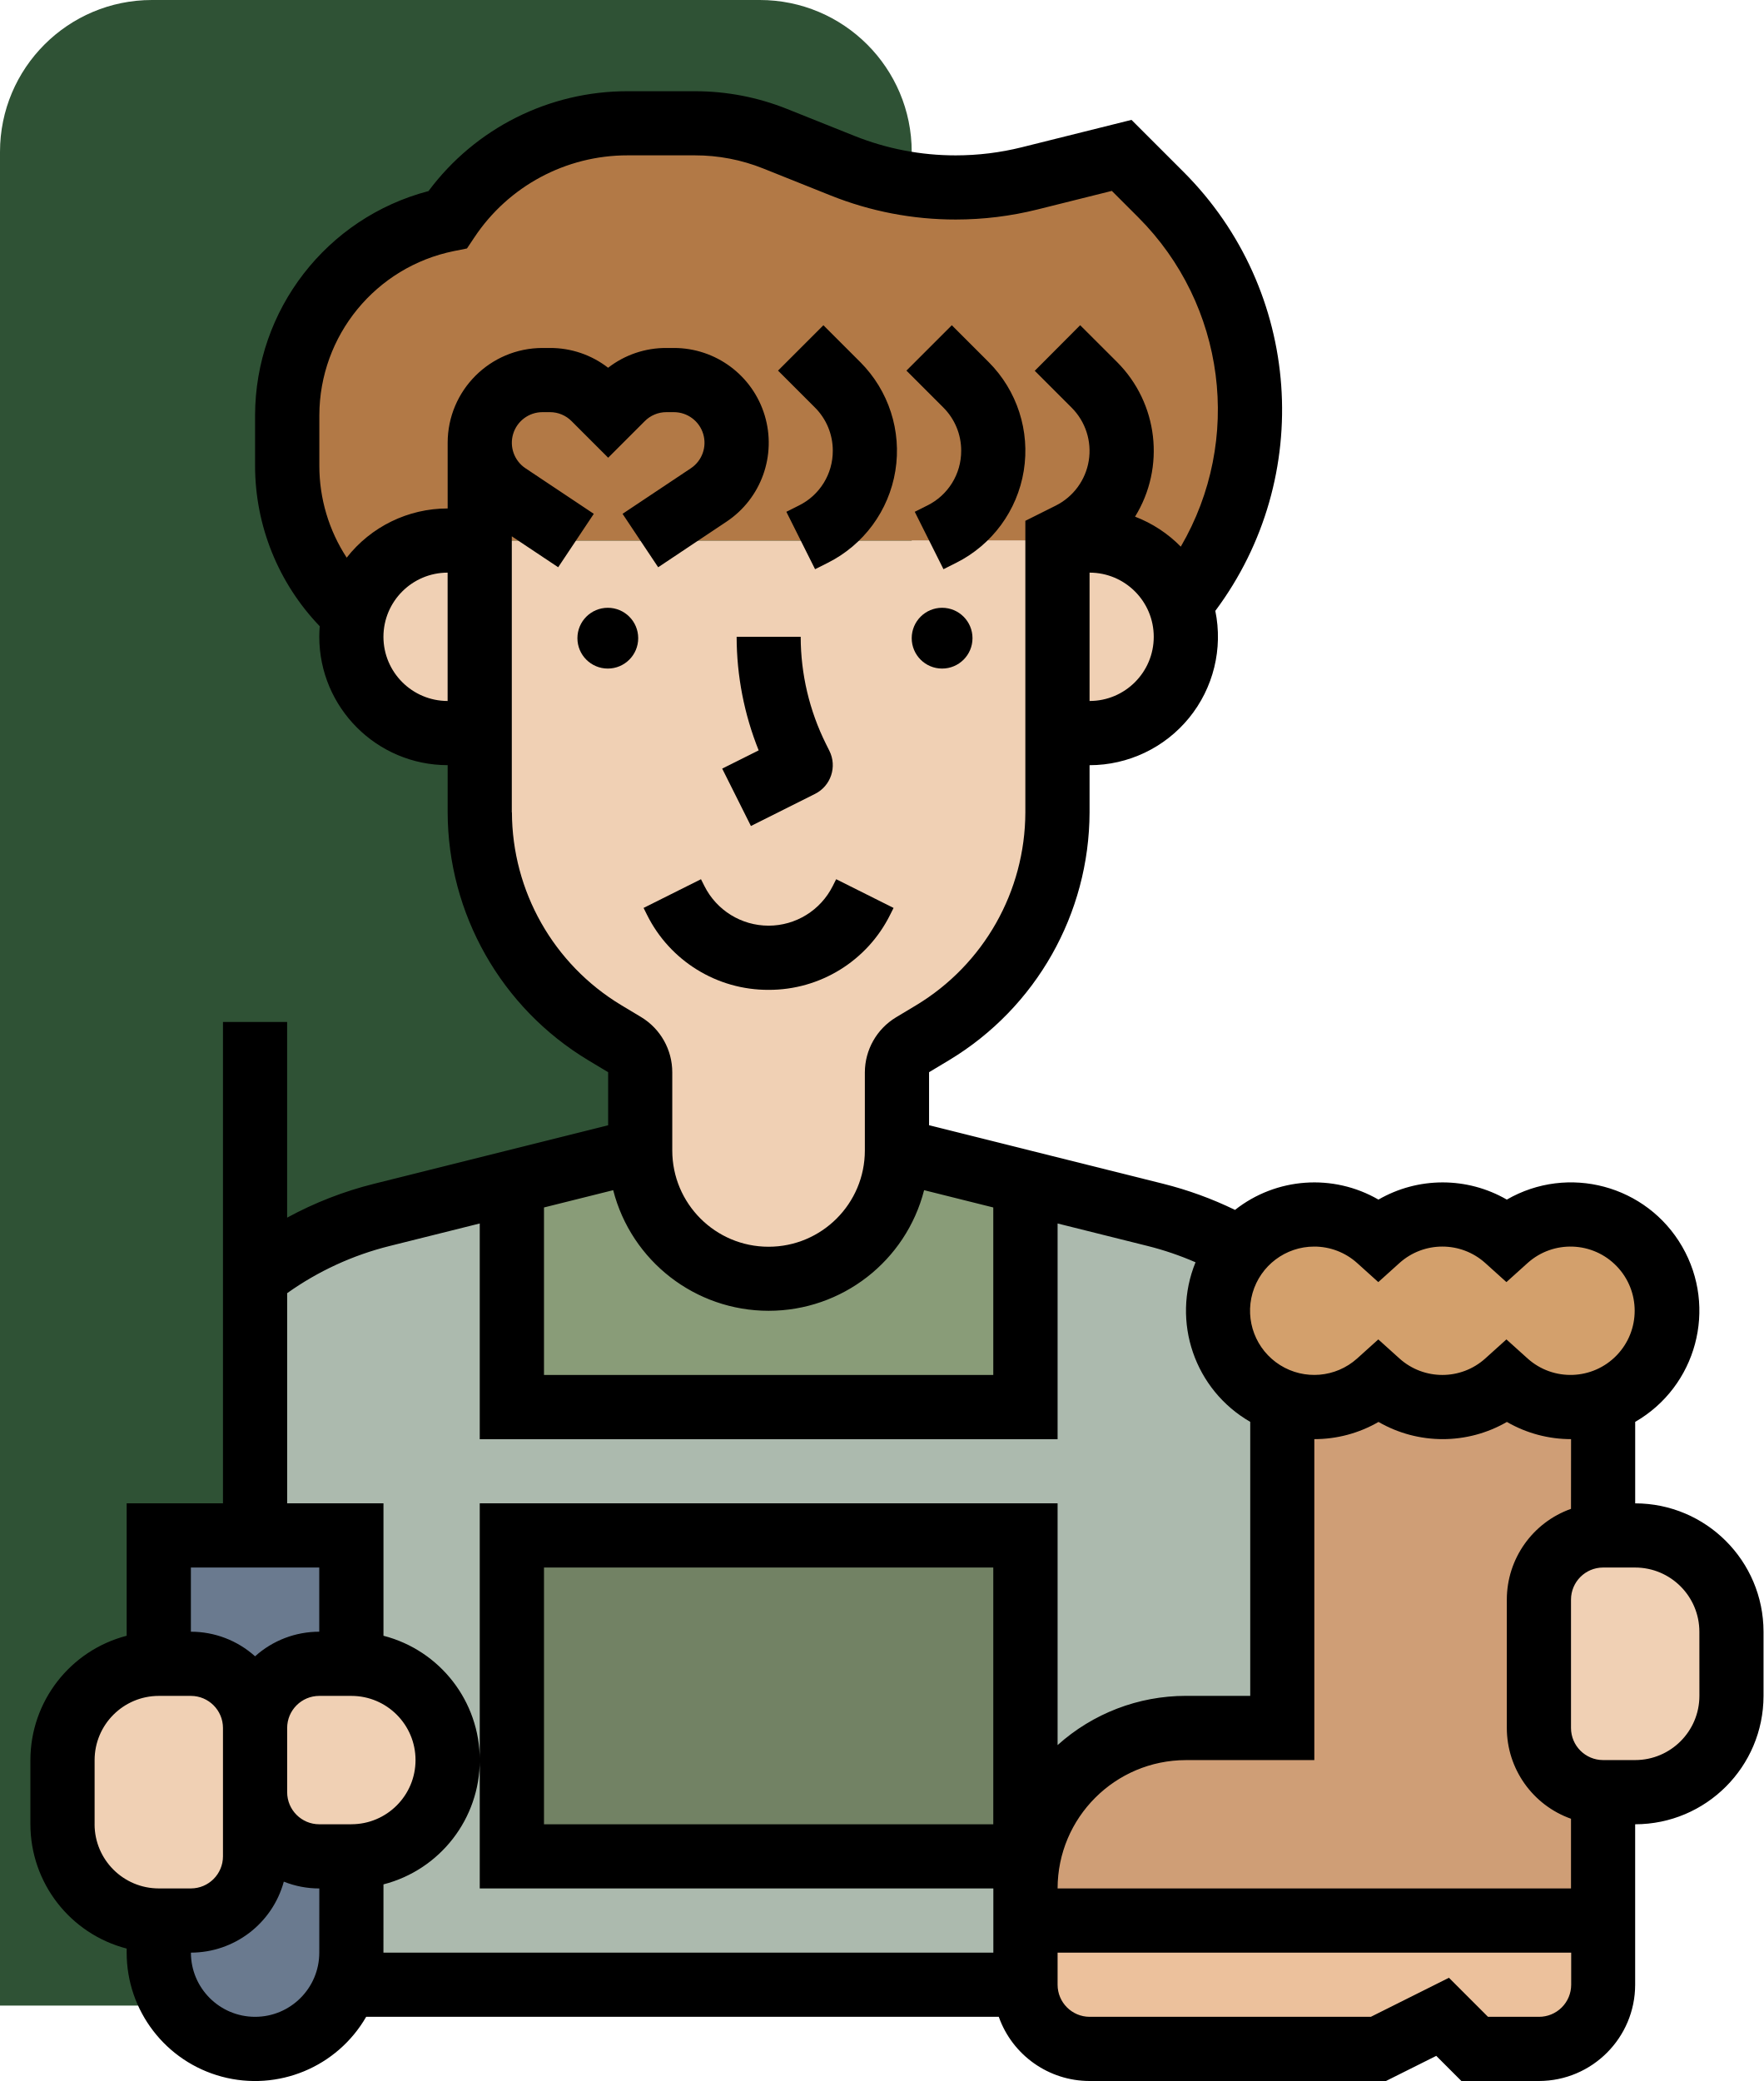
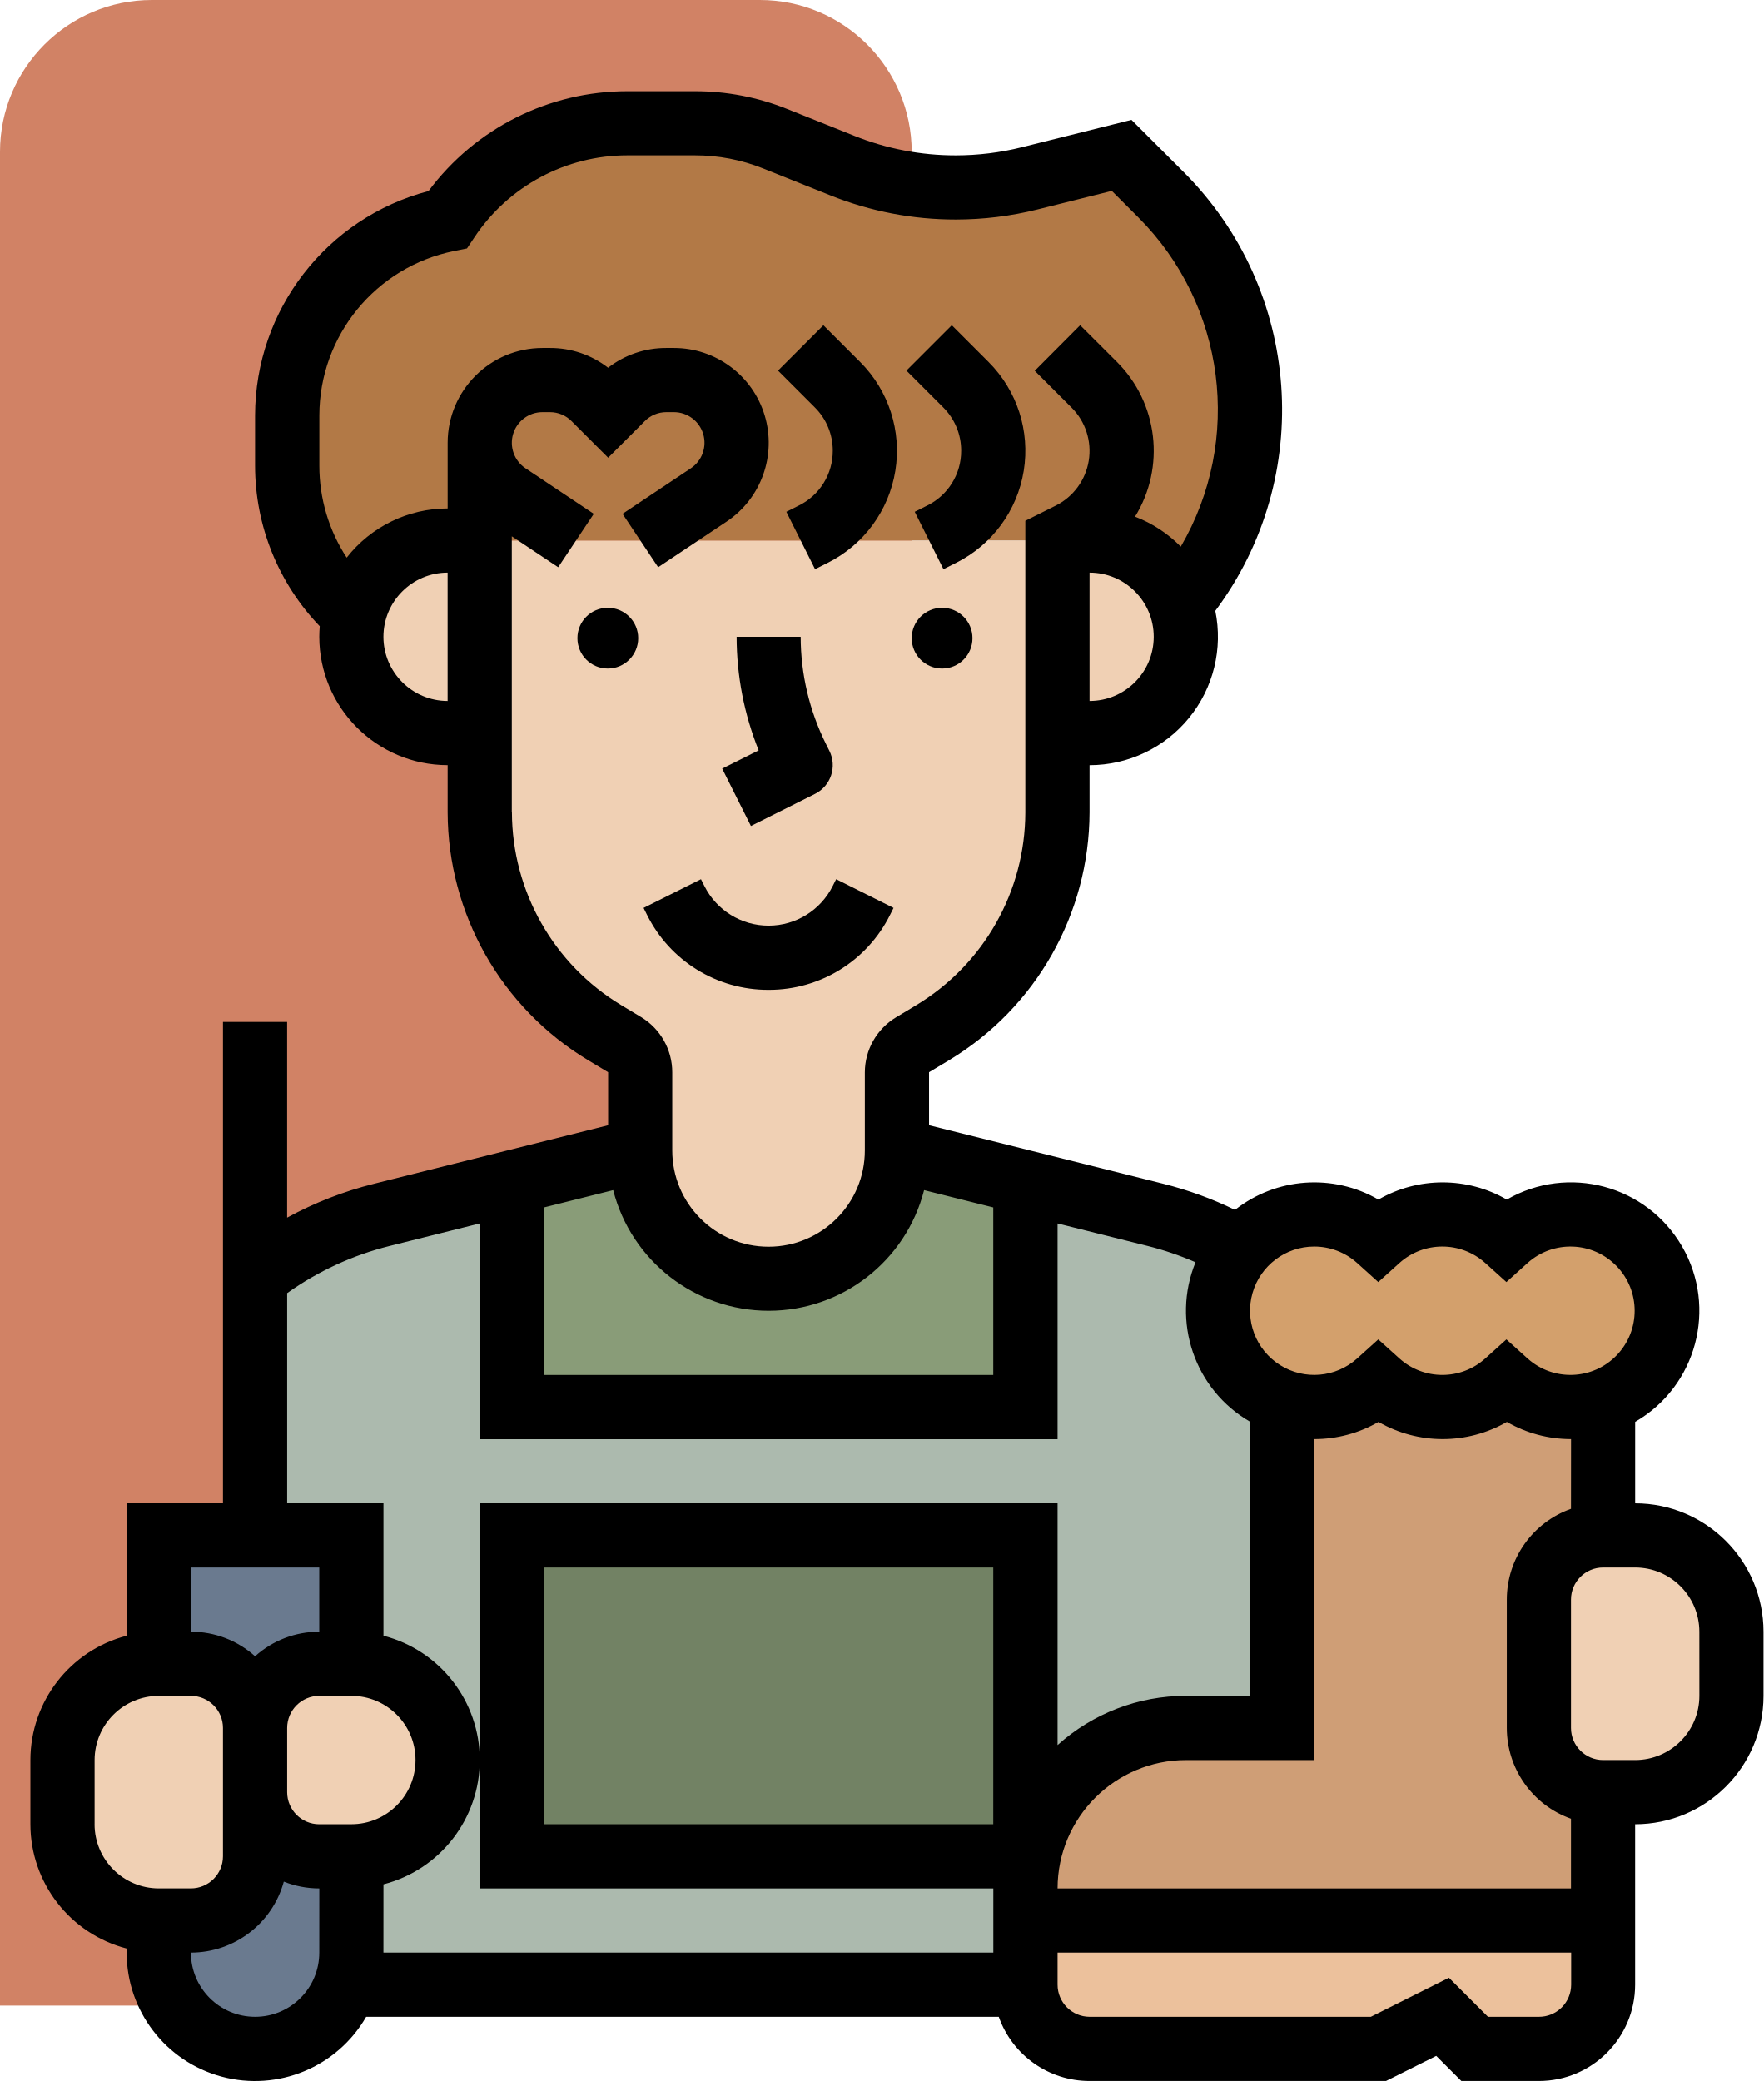
- <svg xmlns="http://www.w3.org/2000/svg" width="58.031" height="68.481" viewBox="0 0 58.031 68.481">
-   <g id="Grupo_1177654" data-name="Grupo 1177654" transform="translate(-194 -5751)">
-     <path id="Rectángulo_401315" data-name="Rectángulo 401315" d="M5,0H25a5,5,0,0,1,5,5V66a0,0,0,0,1,0,0H0a0,0,0,0,1,0,0V5A5,5,0,0,1,5,0Z" transform="translate(194 5751)" fill="#2f5235" />
-     <g id="shoemaker_7242154" transform="translate(195 5754.002)">
+ <svg xmlns="http://www.w3.org/2000/svg" width="58.031" height="68.482" viewBox="0 0 58.031 68.482">
+   <g id="Grupo_1179375" data-name="Grupo 1179375" transform="translate(-194 -1120.219)">
+     <path id="Rectángulo_401315" data-name="Rectángulo 401315" d="M5,0H25a5,5,0,0,1,5,5V66a0,0,0,0,1,0,0H0a0,0,0,0,1,0,0V5A5,5,0,0,1,5,0Z" transform="translate(194 1120.219)" fill="#d18265" />
+     <g id="shoemaker_7242154" transform="translate(195 1123.221)">
      <g id="Grupo_1111330" data-name="Grupo 1111330" transform="translate(1.056 1.056)">
        <g id="Grupo_1111315" data-name="Grupo 1111315" transform="translate(14.786 33.796)">
          <path id="Trazado_900283" data-name="Trazado 900283" d="M136.9,265.056v7.393H120v-7.393L124.224,264a4.224,4.224,0,0,0,8.449,0Z" transform="translate(-120 -264)" fill="#899c78" />
        </g>
        <g id="Grupo_1111316" data-name="Grupo 1111316" transform="translate(6.337 34.852)">
          <path id="Trazado_900284" data-name="Trazado 900284" d="M86.628,289.954a5.281,5.281,0,0,0-5.281,5.281V298.4H58.988a3.147,3.147,0,0,0,.181-1.056v-3.168a3.168,3.168,0,1,0,0-6.337v-4.224H56v-8.5a11.086,11.086,0,0,1,4.176-2.049L64.449,272v7.393h16.9V272l4.273,1.068a11.138,11.138,0,0,1,2.8,1.123,3.168,3.168,0,0,0,1.373,5.021v10.742Z" transform="translate(-56 -272)" fill="#acbaae" />
        </g>
        <g id="Grupo_1111317" data-name="Grupo 1111317" transform="translate(3.168 54.918)">
          <path id="Trazado_900285" data-name="Trazado 900285" d="M38.337,426.112v3.168a3.168,3.168,0,0,1-6.337,0v-1.056h1.056a2.112,2.112,0,0,0,2.112-2.112V424a2.112,2.112,0,0,0,2.112,2.112Z" transform="translate(-32 -424)" fill="#6a7a8f" />
        </g>
        <g id="Grupo_1111318" data-name="Grupo 1111318" transform="translate(3.168 46.469)">
          <path id="Trazado_900286" data-name="Trazado 900286" d="M38.337,360v4.224H37.281a2.112,2.112,0,0,0-2.112,2.112,2.112,2.112,0,0,0-2.112-2.112H32V360h6.337Z" transform="translate(-32 -360)" fill="#6a7a8f" />
        </g>
        <g id="Grupo_1111319" data-name="Grupo 1111319" transform="translate(14.786 46.469)">
          <path id="Trazado_900287" data-name="Trazado 900287" d="M120,360h16.9v10.561H120Z" transform="translate(-120 -360)" fill="#728264" />
        </g>
        <g id="Grupo_1111320" data-name="Grupo 1111320" transform="translate(38.02 35.908)">
          <path id="Trazado_900288" data-name="Trazado 900288" d="M307.617,280a3.168,3.168,0,1,1-2.112,5.529,3.165,3.165,0,0,1-4.224,0,3.168,3.168,0,1,1,0-4.721,3.165,3.165,0,0,1,4.224,0A3.151,3.151,0,0,1,307.617,280Z" transform="translate(-296 -280)" fill="#d3a06c" />
        </g>
        <g id="Grupo_1111321" data-name="Grupo 1111321" transform="translate(31.684 59.143)">
          <path id="Trazado_900289" data-name="Trazado 900289" d="M267.01,456v2.112a2.112,2.112,0,0,1-2.112,2.112h-2.112l-1.056-1.056-2.112,1.056h-9.505A2.112,2.112,0,0,1,248,458.112V456Z" transform="translate(-248 -456)" fill="#ecc19c" />
        </g>
        <g id="Grupo_1111322" data-name="Grupo 1111322" transform="translate(31.684 41.437)">
          <path id="Trazado_900290" data-name="Trazado 900290" d="M267.01,335.361v4.224H248V338.53a5.281,5.281,0,0,1,5.281-5.281h3.168V322.507a3.168,3.168,0,0,0,3.168-.627,3.165,3.165,0,0,0,4.224,0,3.168,3.168,0,0,0,3.168.627v4.405a2.112,2.112,0,0,0-2.112,2.112v4.224A2.112,2.112,0,0,0,267.01,335.361Z" transform="translate(-248 -321.88)" fill="#cf9e76" />
        </g>
        <g id="Grupo_1111323" data-name="Grupo 1111323" transform="translate(48.582 46.469)">
          <path id="Trazado_900291" data-name="Trazado 900291" d="M382.337,363.168v2.112a3.169,3.169,0,0,1-3.168,3.168h-1.056A2.112,2.112,0,0,1,376,366.337v-4.224A2.112,2.112,0,0,1,378.112,360h1.056A3.169,3.169,0,0,1,382.337,363.168Z" transform="translate(-376 -360)" fill="#f0d0b4" />
        </g>
        <g id="Grupo_1111324" data-name="Grupo 1111324" transform="translate(0 50.694)">
          <path id="Trazado_900292" data-name="Trazado 900292" d="M14.337,396.224v2.112a2.112,2.112,0,0,1-2.112,2.112H11.168A3.169,3.169,0,0,1,8,397.281v-2.112A3.169,3.169,0,0,1,11.168,392h1.056a2.112,2.112,0,0,1,2.112,2.112Z" transform="translate(-8 -392)" fill="#f0d0b4" />
        </g>
        <g id="Grupo_1111325" data-name="Grupo 1111325" transform="translate(6.337 50.694)">
          <path id="Trazado_900293" data-name="Trazado 900293" d="M59.168,392a3.168,3.168,0,0,1,0,6.337H58.112A2.112,2.112,0,0,1,56,396.224v-2.112A2.112,2.112,0,0,1,58.112,392Z" transform="translate(-56 -392)" fill="#f0d0b4" />
        </g>
        <g id="Grupo_1111326" data-name="Grupo 1111326" transform="translate(13.73 13.73)">
          <path id="Trazado_900294" data-name="Trazado 900294" d="M131.01,118.337v2.609a8.45,8.45,0,0,1-4.1,7.245l-.667.4a1.056,1.056,0,0,0-.512.906v2.57a4.224,4.224,0,1,1-8.449,0V129.5a1.056,1.056,0,0,0-.512-.906l-.667-.4a8.45,8.45,0,0,1-4.1-7.245V112h19.01Z" transform="translate(-112 -112)" fill="#f0d0b4" />
        </g>
        <g id="Grupo_1111327" data-name="Grupo 1111327" transform="translate(32.74 13.73)">
          <path id="Trazado_900295" data-name="Trazado 900295" d="M260.034,114.086a3.169,3.169,0,0,1-2.978,4.251H256V112h1.056A3.169,3.169,0,0,1,260.034,114.086Z" transform="translate(-256 -112)" fill="#f0d0b4" />
        </g>
        <g id="Grupo_1111328" data-name="Grupo 1111328" transform="translate(9.505 13.73)">
          <path id="Trazado_900296" data-name="Trazado 900296" d="M84.225,112v6.337H83.168A3.169,3.169,0,0,1,80,115.168a3.071,3.071,0,0,1,.086-.726A3.165,3.165,0,0,1,83.168,112Z" transform="translate(-80 -112)" fill="#f0d0b4" />
        </g>
        <g id="Grupo_1111329" data-name="Grupo 1111329" transform="translate(7.393)">
          <path id="Trazado_900297" data-name="Trazado 900297" d="M92.752,10.349,91.459,9.056l-3.026.756a10.019,10.019,0,0,1-2.434.3,10.04,10.04,0,0,1-3.727-.718l-2.214-.886A7.134,7.134,0,0,0,77.415,8H75.2a7.116,7.116,0,0,0-5.92,3.168A6.568,6.568,0,0,0,64,17.609V19.27a6.567,6.567,0,0,0,2.2,4.9h0a3.165,3.165,0,0,1,3.083-2.442H90.4a3.169,3.169,0,0,1,2.978,2.086,10.012,10.012,0,0,0-.63-13.467Z" transform="translate(-64 -8)" fill="#b27946" />
        </g>
      </g>
      <g id="Grupo_1111331" data-name="Grupo 1111331" transform="translate(0 0)">
        <path id="Trazado_900298" data-name="Trazado 900298" d="M52.806,46.469V43.789a4.223,4.223,0,0,0-4.224-7.315,4.225,4.225,0,0,0-4.224,0,4.217,4.217,0,0,0-4.72.339,12.168,12.168,0,0,0-2.367-.861l-7.7-1.925V32.282l.666-.4a9.553,9.553,0,0,0,4.615-8.15V22.179A4.227,4.227,0,0,0,38.99,17.1,11.065,11.065,0,0,0,37.947,2.658L36.232.943l-3.606.9a8.992,8.992,0,0,1-2.178.268,8.943,8.943,0,0,1-3.335-.642L24.9.584A8.135,8.135,0,0,0,21.865,0H19.65A8.154,8.154,0,0,0,13.1,3.286a7.648,7.648,0,0,0-5.707,7.38v1.66a7.631,7.631,0,0,0,2.128,5.28c-.009.115-.015.23-.015.348a4.229,4.229,0,0,0,4.224,4.224v1.553a9.553,9.553,0,0,0,4.615,8.151l.666.4v1.746l-7.7,1.925a12.106,12.106,0,0,0-2.863,1.115V30.628H6.337V46.469H3.168v4.358A4.232,4.232,0,0,0,0,54.918v2.112a4.232,4.232,0,0,0,3.168,4.091v.134a4.223,4.223,0,0,0,7.881,2.112H31.865a3.173,3.173,0,0,0,2.987,2.112h9.754l1.654-.827.827.827h2.55a3.172,3.172,0,0,0,3.168-3.168V57.031a4.229,4.229,0,0,0,4.224-4.224V50.694a4.229,4.229,0,0,0-4.224-4.224Zm-2.112.182a3.173,3.173,0,0,0-2.112,2.987v4.224a3.174,3.174,0,0,0,2.112,2.987v2.294H33.8a4.229,4.229,0,0,1,4.224-4.224h4.224V44.357a4.217,4.217,0,0,0,2.112-.566,4.225,4.225,0,0,0,4.224,0,4.217,4.217,0,0,0,2.112.566Zm-19.01,10.38H16.9V48.582H31.684ZM42.245,38.02a2.108,2.108,0,0,1,1.408.538l.7.631.7-.631a2.111,2.111,0,0,1,2.816,0l.7.631.7-.631a2.112,2.112,0,1,1,0,3.148l-.7-.631-.7.631a2.11,2.11,0,0,1-2.816,0l-.7-.631-.7.631a2.112,2.112,0,1,1-1.408-3.686ZM31.684,36.733v5.512H16.9V36.733l2.277-.569a5.281,5.281,0,0,0,10.231,0Zm3.168-16.666V15.842a2.112,2.112,0,0,1,0,4.224ZM11.617,17.954a2.115,2.115,0,0,1,2.112-2.112v4.224A2.115,2.115,0,0,1,11.617,17.954Zm4.224,5.778V14.647l1.526,1.018,1.172-1.758-2.249-1.5a1.008,1.008,0,0,1,.559-1.846h.25a1,1,0,0,1,.713.3l1.2,1.2,1.2-1.2a1,1,0,0,1,.713-.3h.25a1.008,1.008,0,0,1,.559,1.846l-2.249,1.5,1.172,1.758,2.249-1.5a3.12,3.12,0,0,0-1.731-5.716h-.25A3.1,3.1,0,0,0,19.01,9.1,3.1,3.1,0,0,0,17.1,8.449h-.25a3.124,3.124,0,0,0-3.12,3.12V13.73a4.218,4.218,0,0,0-3.322,1.619,5.519,5.519,0,0,1-.9-3.022v-1.66A5.528,5.528,0,0,1,13.937,5.26l.429-.086.243-.364a6.046,6.046,0,0,1,5.041-2.7h2.215a6.029,6.029,0,0,1,2.25.433l2.214.886a11.044,11.044,0,0,0,4.12.793,11.1,11.1,0,0,0,2.69-.331l2.446-.611.869.869a8.95,8.95,0,0,1,1.4,10.838A4.236,4.236,0,0,0,36.349,14a4.131,4.131,0,0,0-.593-5.089L34.543,7.7,33.049,9.2l1.213,1.213a2.013,2.013,0,0,1-.523,3.224l-1,.5v9.6a7.43,7.43,0,0,1-3.589,6.339l-.666.4a2.123,2.123,0,0,0-1.026,1.811v2.57a3.168,3.168,0,0,1-6.337,0v-2.57A2.123,2.123,0,0,0,20.1,30.47l-.666-.4a7.43,7.43,0,0,1-3.589-6.339ZM5.281,48.582H9.505v2.112a3.155,3.155,0,0,0-2.112.809,3.155,3.155,0,0,0-2.112-.809Zm5.281,8.449H9.505a1.057,1.057,0,0,1-1.056-1.056V53.862a1.057,1.057,0,0,1,1.056-1.056h1.056a2.112,2.112,0,0,1,0,4.224Zm-8.449,0V54.918a2.115,2.115,0,0,1,2.112-2.112H5.281a1.057,1.057,0,0,1,1.056,1.056v4.224a1.057,1.057,0,0,1-1.056,1.056H4.225A2.115,2.115,0,0,1,2.112,57.031Zm7.393,4.224a2.112,2.112,0,1,1-4.224,0,3.174,3.174,0,0,0,3.057-2.336,3.149,3.149,0,0,0,1.168.224Zm2.112-2.246a4.225,4.225,0,0,0,0-8.182V46.469H8.449V39.553A9.955,9.955,0,0,1,11.824,38l2.962-.74v7.1H33.8v-7.1l2.962.74a10.059,10.059,0,0,1,1.577.537,4.218,4.218,0,0,0,1.8,5.251v9.017H38.02A6.311,6.311,0,0,0,33.8,54.425V46.469H14.786V59.143h16.9v2.112H11.617Zm38.02,4.358H47.963l-1.285-1.285-2.57,1.285H34.852A1.057,1.057,0,0,1,33.8,62.311V61.255h16.9v1.056A1.057,1.057,0,0,1,49.638,63.367Zm5.281-10.561a2.115,2.115,0,0,1-2.112,2.112H51.75a1.057,1.057,0,0,1-1.056-1.056V49.638a1.057,1.057,0,0,1,1.056-1.056h1.056a2.115,2.115,0,0,1,2.112,2.112Z" transform="translate(0 0)" />
        <path id="Trazado_900299" data-name="Trazado 900299" d="M156.958,200.063a4.449,4.449,0,0,0,4-2.473l.112-.223-1.889-.945-.112.223a2.361,2.361,0,0,1-4.224,0l-.112-.223-1.889.945.111.223A4.449,4.449,0,0,0,156.958,200.063Z" transform="translate(-132.667 -170.491)" />
        <circle id="Elipse_11599" data-name="Elipse 11599" cx="1" cy="1" r="1" transform="translate(18 16.999)" />
        <circle id="Elipse_11600" data-name="Elipse 11600" cx="1" cy="1" r="1" transform="translate(29 16.999)" />
        <path id="Trazado_900300" data-name="Trazado 900300" d="M175.48,141.169a1.056,1.056,0,0,0,.472-1.417l-.111-.223a7.931,7.931,0,0,1-.833-3.529H172.9a10.062,10.062,0,0,0,.725,3.737l-1.2.6.945,1.889Z" transform="translate(-149.661 -118.046)" />
        <path id="Trazado_900301" data-name="Trazado 900301" d="M188.147,62.473a2,2,0,0,1-1.113,1.8l-.415.208.945,1.889.415-.208a4.126,4.126,0,0,0,1.072-6.607l-1.213-1.213-1.493,1.493,1.213,1.213A2,2,0,0,1,188.147,62.473Z" transform="translate(-161.744 -50.641)" />
        <path id="Trazado_900302" data-name="Trazado 900302" d="M220.147,62.473a2,2,0,0,1-1.113,1.8l-.415.208.945,1.889.415-.208a4.126,4.126,0,0,0,1.072-6.607l-1.213-1.213-1.493,1.493,1.213,1.213A2,2,0,0,1,220.147,62.473Z" transform="translate(-189.519 -50.641)" />
      </g>
    </g>
  </g>
</svg>
